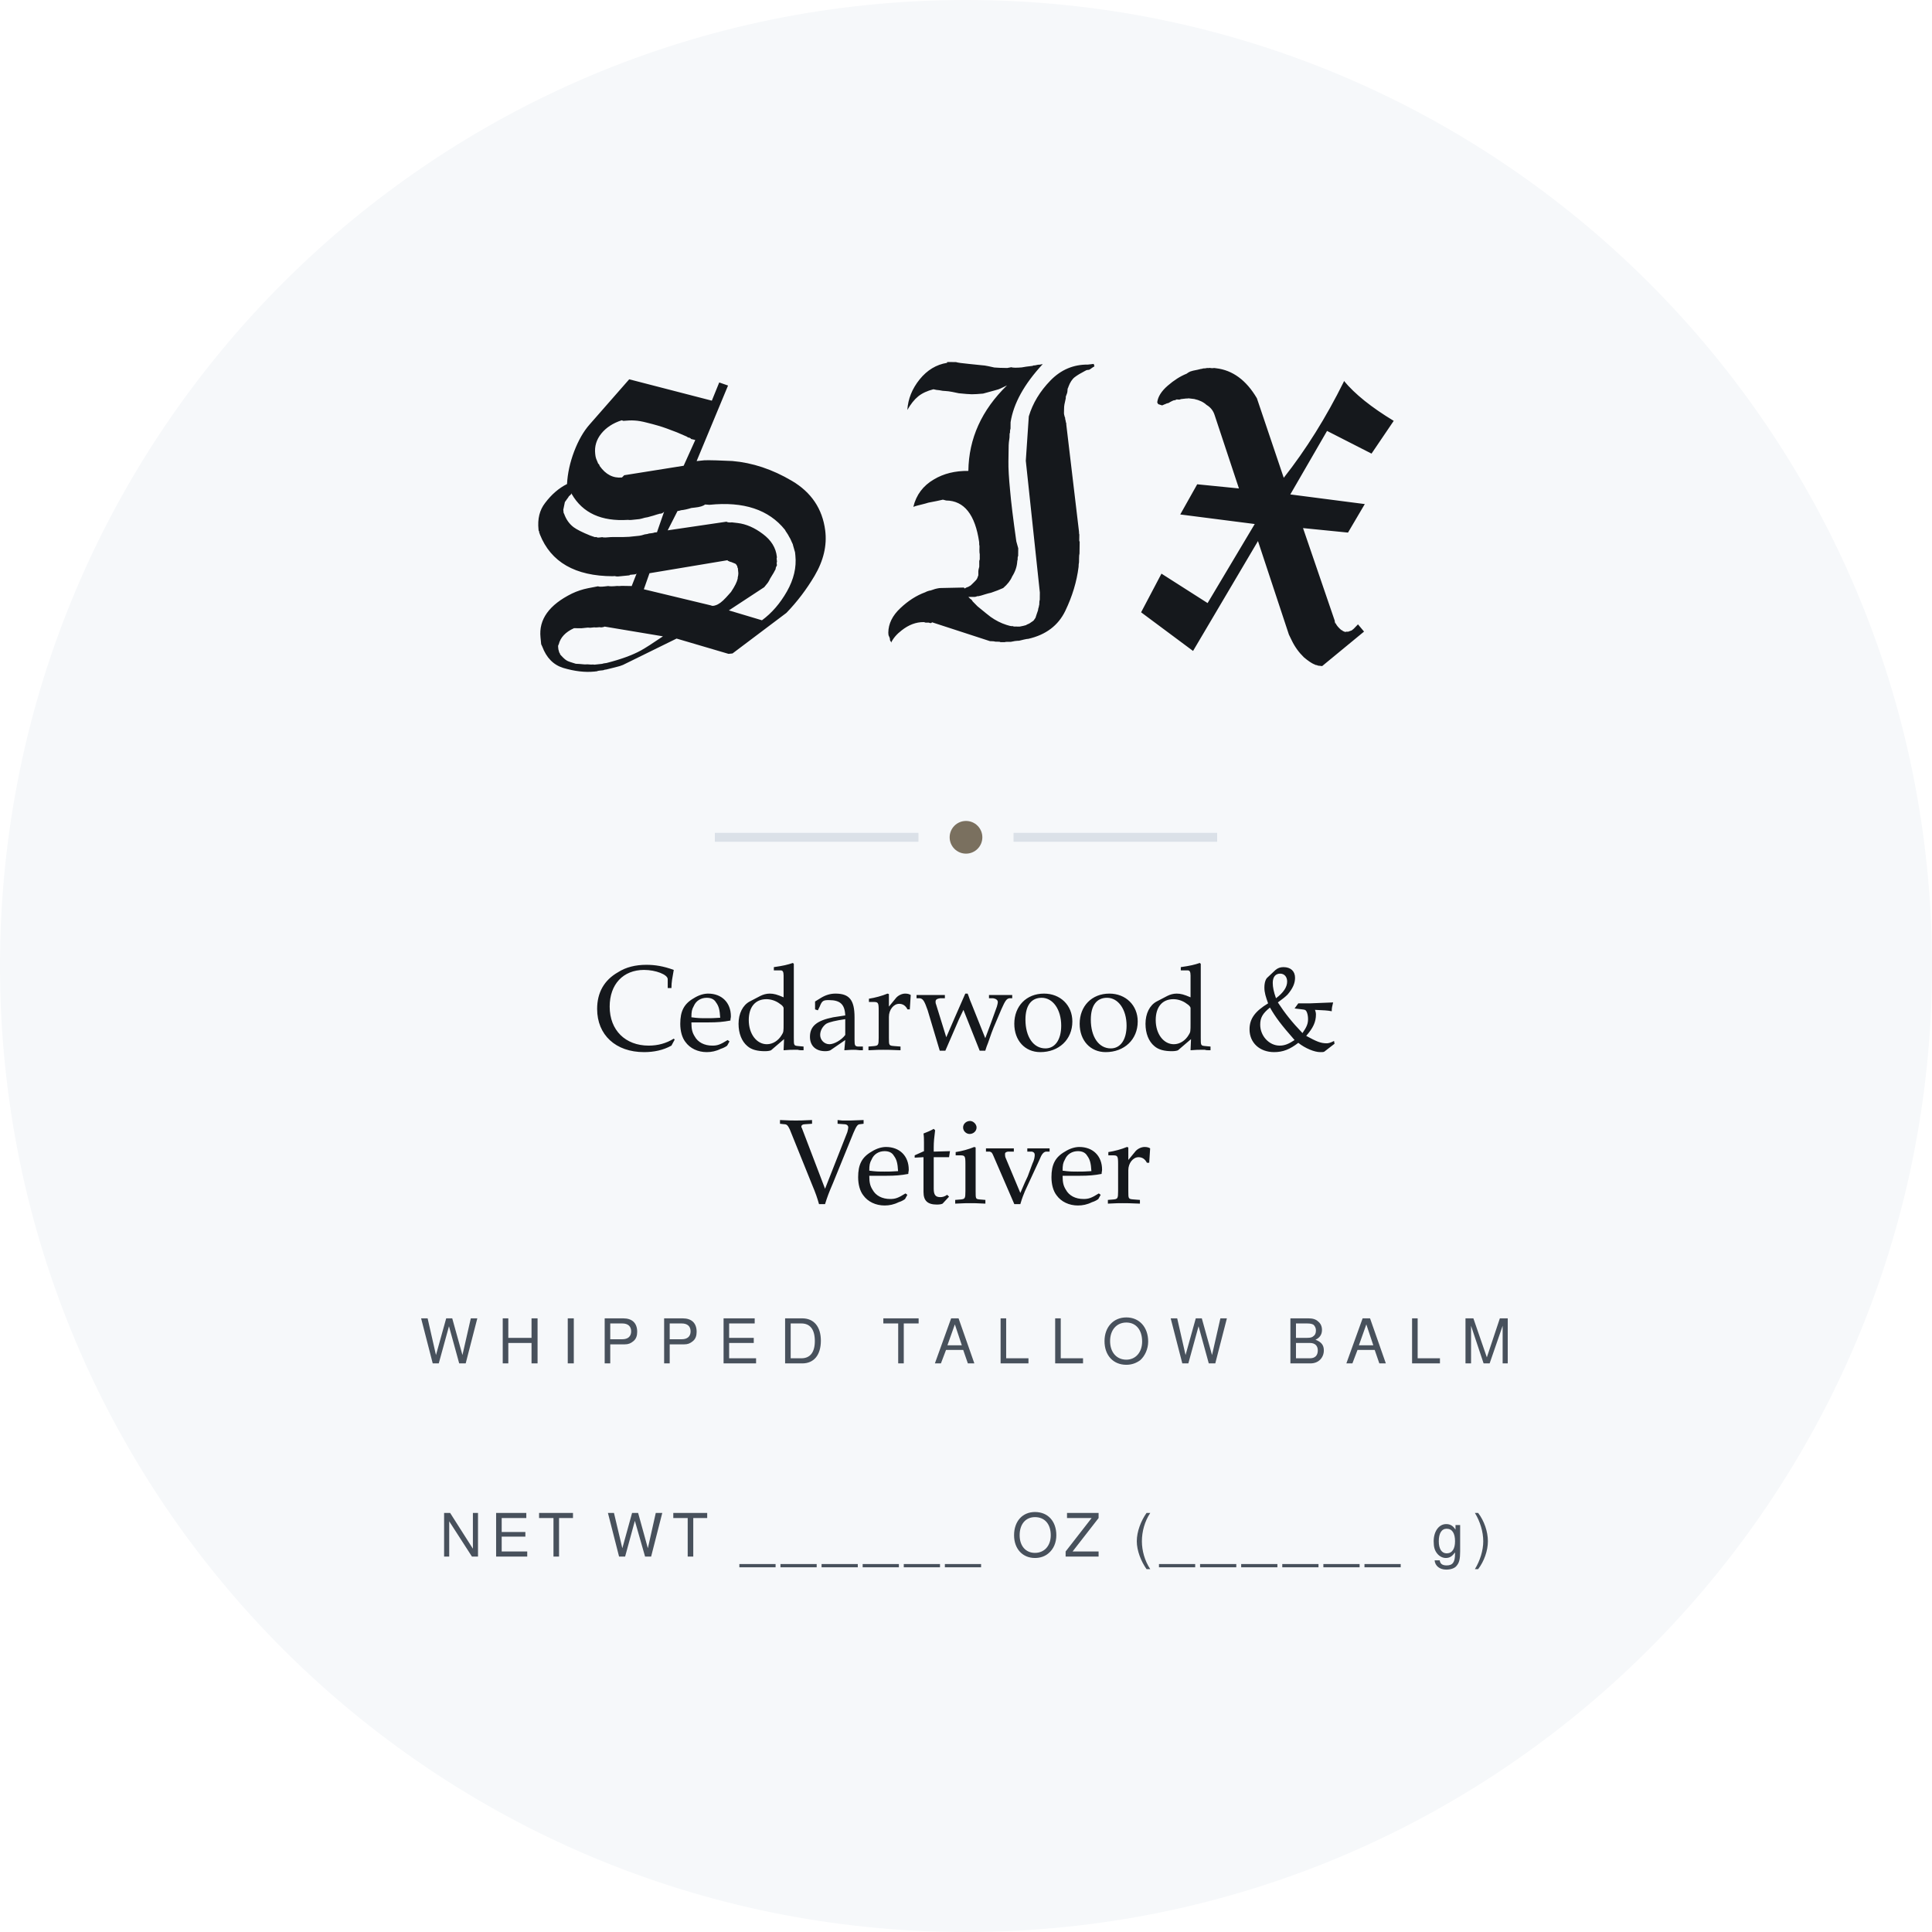
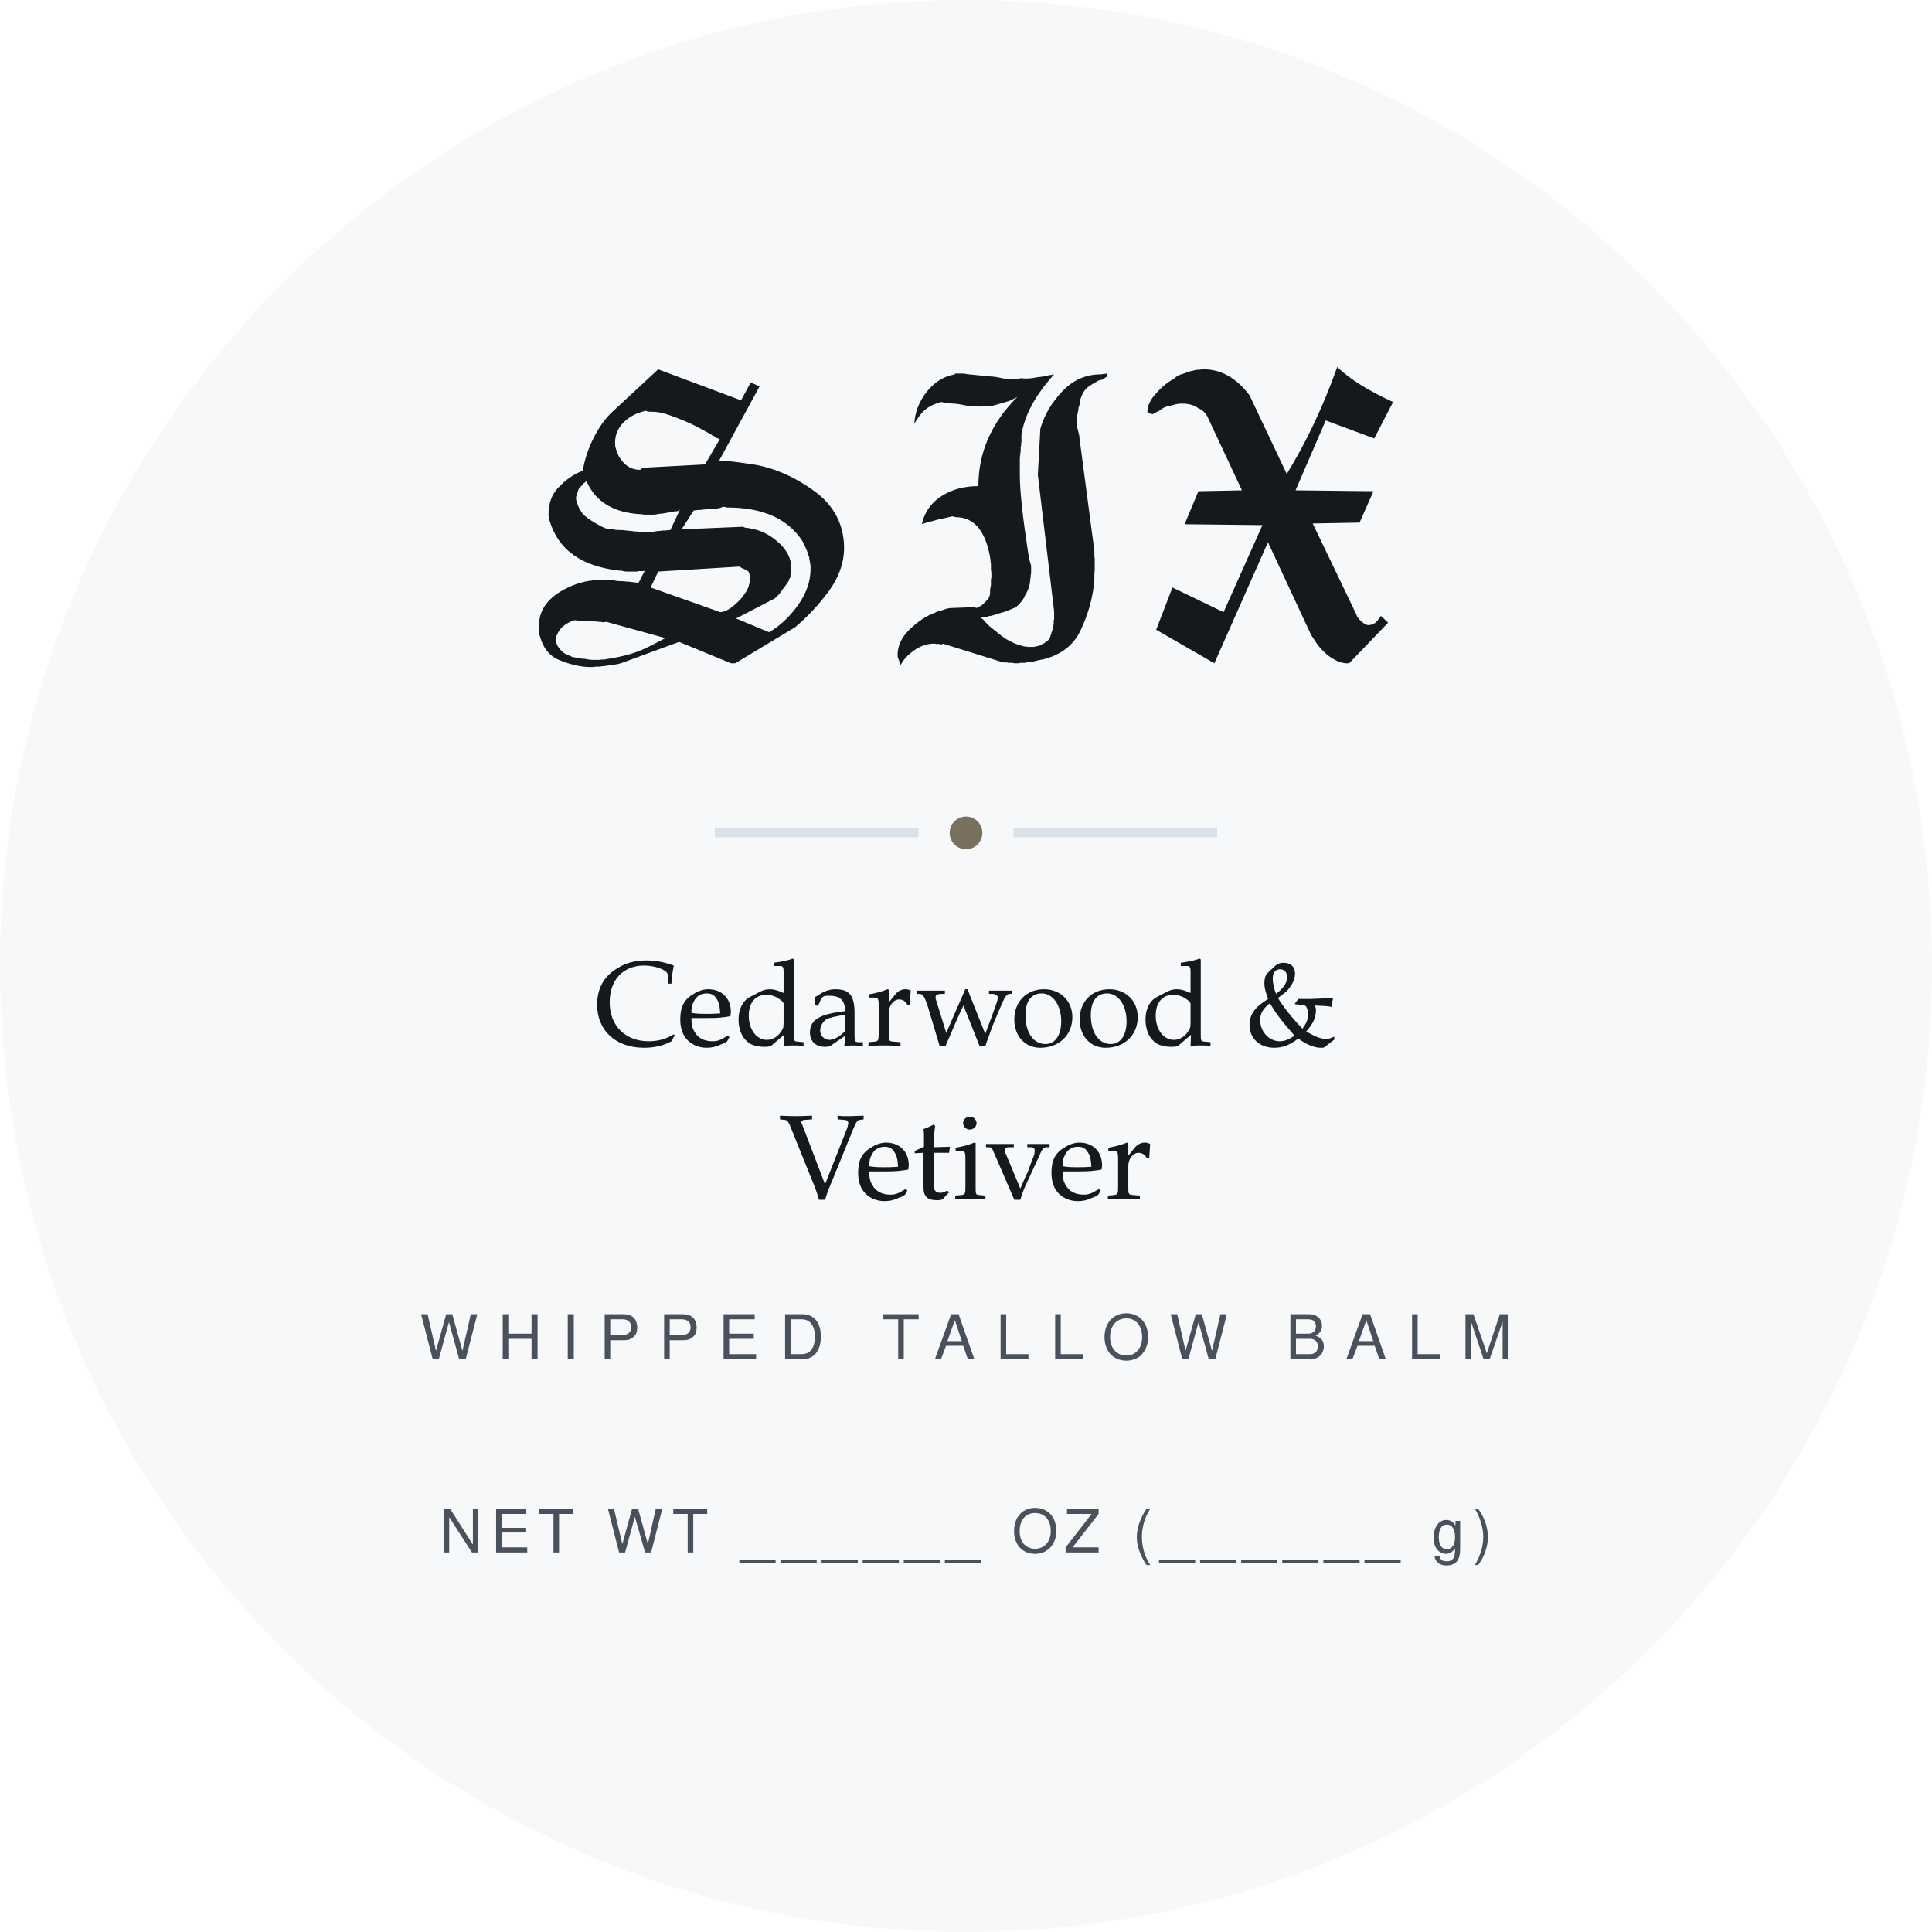
<svg xmlns="http://www.w3.org/2000/svg" width="65.0mm" height="65.0mm" viewBox="0 0 65.0 65.0">
  <circle cx="32.5" cy="32.5" r="32.5" fill="#f6f8fa" />
-   <g transform="translate(0 11.620)">
-     <g transform="translate(17.550 0.000) scale(0.27967)">
-       <path d="M12.94 4.08 22.88 6.65 23.77 4.46 24.83 4.83 21.05 13.92 22.01 13.82Q23.14 13.8 25.35 13.91Q28.99 14.22 32.5 16.29Q36.02 18.36 36.52 22.27Q36.86 24.97 35.24 27.72Q33.79 30.17 31.85 32.18L25.37 37.06L24.89 37.11L18.64 35.27L12.19 38.44Q11.91 38.57 11.24 38.73L10.19 38.99Q9.95 39.01 9.81 39.08L9.42 39.12Q9.13 39.15 9.09 39.2L8.75 39.24Q7.06 39.41 5 38.8Q3.23 38.25 2.48 36.23Q2.42 36.09 2.35 35.95L2.27 35.13Q1.93 31.89 6.06 29.85Q6.99 29.41 8 29.21L9.19 28.98Q9.35 29.07 9.98 29L10.41 28.95Q10.71 29.02 11.49 28.94Q11.68 28.97 12.07 28.93L13.24 28.95L13.86 27.37Q13.83 27.52 13.59 27.55L13.05 27.6Q13.01 27.66 12.91 27.67L11.8 27.78Q11.56 27.81 11.44 27.8Q11.32 27.79 11.17 27.75Q11.02 27.77 10.97 27.77Q4.18 27.75 2.19 22.73L2.18 22.64Q2.13 22.64 2.13 22.59L2.1 22.35Q2.05 22.36 2.05 22.31L2.03 22.16Q1.83 20.23 2.82 18.96Q3.98 17.42 5.46 16.68Q5.56 14.76 6.32 12.75Q7.09 10.74 8.18 9.51ZM6.3 34.02Q4.76 34.72 4.46 35.98Q4.37 36.08 4.39 36.28L4.42 36.57Q4.43 36.61 4.5 36.85Q4.5 36.9 4.54 36.97Q4.57 37.04 4.62 37.08Q4.63 37.13 4.63 37.18Q4.74 37.31 4.99 37.56Q5.23 37.8 5.44 37.92Q5.65 38.05 6.51 38.3Q6.85 38.31 7.59 38.38Q7.88 38.35 8.37 38.4Q8.61 38.37 8.76 38.41L9.68 38.31Q9.82 38.25 10.21 38.21Q12.82 37.54 14.35 36.7Q15.13 36.27 17 35L9.99 33.83Q9.85 33.9 9.61 33.92Q9.52 33.93 9.37 33.9Q9.22 33.91 9.17 33.92Q8.88 33.95 8.73 33.92L8.25 33.97Q8.2 33.97 7.96 33.95L7.18 34.03ZM22.08 19.14Q21.72 19.42 20.85 19.51L20.42 19.56Q19.71 19.78 19.18 19.83Q18.99 19.9 18.75 19.93L17.57 22.25L24.64 21.21Q24.85 21.34 25.29 21.29Q25.29 21.29 25.98 21.37Q27.51 21.55 29.02 22.69Q30.53 23.82 30.7 25.42L30.71 25.51Q30.67 25.57 30.68 25.66L30.72 26.05Q30.67 26.1 30.68 26.2L30.71 26.44Q30.71 26.49 30.67 26.54Q30.63 26.6 30.59 26.7Q30.55 26.8 30.56 26.9Q30.4 27.25 29.9 28.04Q29.86 28.14 29.76 28.32Q29.66 28.5 29.61 28.56Q29.57 28.61 29.18 29.09L24.93 31.88L28.91 33.07Q30.68 31.77 31.92 29.59Q33.15 27.41 32.93 25.28L32.89 24.89Q32.81 24.61 32.66 24.09Q32.65 23.94 32.52 23.71Q32.33 23.24 32.15 22.97Q32.09 22.83 31.92 22.58Q31.74 22.33 31.68 22.19Q28.76 18.54 22.58 19.18ZM24.79 25.84 15.38 27.41 14.7 29.34 22.77 31.28Q22.97 31.4 23.35 31.26Q23.59 31.19 23.91 30.96Q24.22 30.73 24.57 30.35Q24.66 30.25 24.86 30.03Q25.06 29.82 25.19 29.66Q25.86 28.66 25.99 28.06Q25.98 27.96 26.05 27.66Q26.05 27.61 26.07 27.41L26.01 26.79Q25.95 26.74 25.94 26.6L25.93 26.5Q25.88 26.51 25.85 26.44Q25.82 26.37 25.79 26.32Q25.76 26.27 25.35 26.12Q25.3 26.08 25.15 26.05Q25 26.01 24.97 25.99Q24.95 25.97 24.89 25.93L24.8 25.94ZM6.02 17.79Q5.94 17.95 5.67 18.17Q5.67 18.22 5.42 18.54Q5.42 18.54 5.33 18.67Q5.25 18.8 5.2 18.85Q5.04 19.6 5.04 19.63Q5.04 19.65 5.01 19.75L5.05 20.14Q5.05 20.19 5.1 20.23Q5.46 21.27 6.25 21.87Q6.83 22.3 8.26 22.88Q8.47 22.96 8.82 23.07Q8.92 23.06 8.96 23.05Q9.07 23.09 9.12 23.11Q9.17 23.13 9.36 23.11L9.7 23.07Q9.75 23.11 10.07 23.11Q10.39 23.1 10.77 23.06Q12.53 23.07 12.92 23.03L14.17 22.9Q14.37 22.88 14.84 22.73L14.94 22.72Q15.18 22.69 15.32 22.63L15.66 22.59Q15.85 22.57 15.99 22.51L16.28 22.48L17.14 20Q16.97 20.21 16.73 20.24L16.53 20.26Q16.49 20.31 16.35 20.32Q15.64 20.55 15.59 20.55Q15.12 20.7 14.83 20.73Q14.35 20.87 14.16 20.9L13.19 21Q12.95 21.02 12.8 20.99Q8 21.3 6.03 17.89ZM12.04 9.01Q10.48 9.51 9.59 10.6Q8.7 11.7 8.85 13.05Q8.88 13.34 8.92 13.48Q8.95 13.63 9.08 13.91Q9.09 13.95 9.21 14.23Q9.32 14.27 9.39 14.51Q10.48 16.05 12.07 15.89L12.34 15.62L19.49 14.48L20.88 11.4Q20.98 11.39 20.38 11.26Q20.37 11.21 20.27 11.15Q20.17 11.09 20.09 11.09Q20.02 11.1 19.86 10.97Q19.3 10.74 18.68 10.46L17.46 10Q16.55 9.66 15 9.28Q14.19 9.07 13.6 9.04Q13.01 9 12.24 9.08Z M51.19 2 52.25 2.01Q52.54 2.11 53.81 2.23L55.36 2.39Q55.65 2.4 56.13 2.5Q56.62 2.6 56.86 2.66Q57.39 2.71 58.41 2.72L58.9 2.63Q59.19 2.73 60.16 2.65Q60.6 2.56 61.43 2.47L61.48 2.47L61.53 2.42Q61.72 2.43 62.11 2.33Q62.3 2.34 62.69 2.25Q59.35 5.85 58.82 9.24L58.81 10.02Q58.76 10.16 58.75 10.31L58.75 10.5Q58.7 10.55 58.7 10.69L58.69 11.08Q58.59 11.76 58.59 12L58.56 13.95Q58.54 15.21 58.76 17.45Q58.93 19.49 59.51 23.58L59.74 24.41L59.73 25.33Q59.68 25.38 59.67 25.57L59.67 25.77Q59.62 25.91 59.62 26.01Q59.56 26.93 59.01 27.8Q58.71 28.52 57.93 29.19Q57.29 29.48 56.46 29.76Q56.22 29.8 55.71 29.96Q55.2 30.13 54.95 30.17Q54.9 30.17 54.81 30.17Q54.71 30.22 54.61 30.24Q54.51 30.27 54.32 30.26L53.74 30.26L53.98 30.5Q54.12 30.55 54.26 30.8L54.84 31.39Q56.09 32.42 56.43 32.67Q57.34 33.31 58.31 33.62Q58.79 33.77 58.89 33.77Q58.99 33.77 59.08 33.77Q59.18 33.82 59.23 33.82L59.91 33.83Q59.96 33.83 60.35 33.74Q60.4 33.74 60.69 33.65Q60.74 33.6 60.86 33.55Q60.98 33.51 61.03 33.48Q61.08 33.46 61.18 33.39Q61.28 33.32 61.32 33.29Q61.37 33.27 61.5 33.17Q61.62 33.08 61.64 33.03Q61.67 32.98 61.74 32.88Q61.82 32.79 61.82 32.76Q61.82 32.74 61.97 32.3L62.12 31.87Q62.12 31.72 62.22 31.43Q62.22 31.34 62.27 31.19L62.28 30.9Q62.28 30.75 62.33 30.61L62.34 29.73L60.65 13.88L61.01 8.54Q61.72 6.17 63.62 4.22Q65.51 2.28 68.13 2.31L68.82 2.23L68.91 2.52Q68.81 2.57 68.71 2.64Q68.61 2.71 68.54 2.76Q68.47 2.8 68.37 2.88Q68.27 2.95 68.15 2.95Q68.03 2.95 67.93 2.99Q67.83 3.04 67.74 3.09Q67 3.47 66.54 3.82Q66.07 4.18 65.77 5Q65.77 5.05 65.72 5.13Q65.67 5.2 65.67 5.34L65.66 5.49Q65.66 5.59 65.61 5.76Q65.56 5.93 65.46 6.17L65.46 6.36Q65.41 6.6 65.3 7.09Q65.25 7.33 65.25 7.72L65.24 8.16Q65.24 8.3 65.33 8.59Q65.33 8.64 65.38 8.69L65.38 8.79Q65.38 8.84 65.4 8.91Q65.43 8.98 65.47 9.23Q65.47 9.28 65.52 9.37L65.52 9.52L67.05 22.41Q67.05 22.7 67.09 22.75L67.08 23.48Q67.08 23.53 67.13 23.63L67.11 25.04Q67.06 25.23 67.06 25.57L67.05 26.1Q67 26.3 67 26.64Q66.67 29.3 65.4 31.94Q64.13 34.57 60.96 35.3Q60.81 35.3 60.42 35.39L59.84 35.53Q59.64 35.53 59.33 35.57Q59.01 35.62 58.86 35.66L58.48 35.66Q58.18 35.66 58.14 35.7L57.6 35.7Q57.55 35.65 57.41 35.65L56.97 35.64Q56.83 35.59 56.63 35.59L56.34 35.58L49.37 33.31L49.28 33.4L49.13 33.4Q49.08 33.4 48.99 33.35L48.6 33.35Q48.55 33.35 48.45 33.3L48.35 33.29Q46.99 33.28 45.72 34.28Q44.84 34.95 44.44 35.77L44.44 35.67Q44.39 35.62 44.34 35.53Q44.3 35.43 44.3 35.33L44.3 35.28Q44.25 35.09 44.18 34.97Q44.11 34.84 44.11 34.55Q44.13 32.95 45.56 31.61Q46.98 30.27 48.55 29.7Q48.69 29.61 49.03 29.51Q49.13 29.52 49.45 29.4Q49.77 29.28 50.01 29.24Q50.25 29.19 50.4 29.19L53.22 29.13Q53.22 29.23 53.31 29.23Q53.36 29.23 53.41 29.18Q53.46 29.13 53.75 29.04Q53.8 28.99 53.9 28.95Q54 28.9 54.07 28.83Q54.14 28.75 54.42 28.49Q54.69 28.23 54.76 28.11Q54.83 27.99 54.94 27.65L54.94 27.16Q54.94 27.02 55.05 26.63L55.05 25.95Q55.06 25.85 55.11 25.76L55.11 25.12Q55.07 24.98 55.07 24.64L55.08 24.15Q55.03 24.01 55.04 23.67Q54.32 18.7 51.07 18.66L50.68 18.56Q50.1 18.7 48.93 18.92Q48.63 19.02 48.05 19.16Q47.9 19.2 47.61 19.27Q47.32 19.34 47.12 19.43Q47.64 17.26 49.6 16.12Q51.36 15.07 53.74 15.1Q53.81 9.27 58.39 4.81Q58.29 4.86 58.04 4.98Q57.8 5.1 57.6 5.19Q57.41 5.29 56.97 5.4Q56.53 5.52 55.51 5.8Q54.63 5.88 54.15 5.88Q53.66 5.87 52.59 5.76Q52.35 5.71 51.82 5.6Q51.29 5.5 50.99 5.49Q50.7 5.49 50.22 5.39Q49.93 5.38 49.54 5.28Q48.42 5.56 47.71 6.13Q47 6.71 46.4 7.77Q46.52 5.78 47.88 4.09Q49.24 2.41 51.18 2.1Z M98.92 4.27Q100.89 6.65 104.91 9.08L102.24 13.02L96.89 10.29L92.47 17.93L101.43 19.09L99.41 22.52L94 21.98L97.82 33.14Q97.8 33.28 97.85 33.29L97.85 33.34Q97.83 33.43 97.93 33.44Q98.08 33.8 98.62 34.26Q98.67 34.26 98.71 34.27Q98.71 34.32 98.78 34.35Q98.85 34.38 98.99 34.45L99.18 34.47L99.23 34.43L99.43 34.45L99.48 34.41L99.53 34.41Q99.63 34.38 99.71 34.34Q99.79 34.3 99.84 34.3L100.1 34.09L100.61 33.56L101.34 34.43L96.3 38.58L95.77 38.52Q95.73 38.47 95.63 38.46L95.49 38.44Q95.44 38.38 95.35 38.37Q94.88 38.17 94.12 37.54Q93.2 36.65 92.65 35.51Q92.53 35.25 92.3 34.79L88.58 23.54L80.77 36.76L74.52 32.11L76.97 27.46L82.52 31L88.19 21.49L79.23 20.34L81.27 16.71L86.29 17.21L83.37 8.4Q83.12 7.59 82.39 7.16Q81.86 6.66 80.91 6.45L80.23 6.37Q80.08 6.4 79.94 6.39L79.34 6.46Q79.29 6.46 79.22 6.5Q79.14 6.54 78.99 6.52L78.8 6.5Q78.75 6.54 78.64 6.58Q78.54 6.61 78.49 6.61Q78.45 6.6 78.37 6.64Q78.29 6.68 78.24 6.7Q78.19 6.72 78.08 6.78Q77.98 6.84 77.87 6.9Q77.77 6.96 77.72 6.96Q77.67 6.95 77.59 6.99Q77.51 7.03 77.46 7.05Q77.41 7.07 77.28 7.12Q77.15 7.18 77.05 7.22L76.58 7.07L76.46 6.86Q76.58 5.84 77.72 4.85Q78.86 3.86 79.99 3.41Q80.21 3.24 80.44 3.14Q80.67 3.05 81.32 2.93Q81.47 2.9 81.73 2.83Q81.82 2.84 81.9 2.8Q81.98 2.76 82.07 2.77Q82.17 2.78 82.47 2.72Q82.62 2.74 82.77 2.71L83.01 2.74Q83.15 2.75 83.3 2.72L83.54 2.75Q86.53 3.1 88.45 6.36L91.68 15.93Q95.7 10.83 98.91 4.36Z" fill="#15181c" />
+   <g transform="translate(0 11.762)">
+     <g transform="translate(17.550 0.000) scale(0.28998)">
+       <path d="M15.84 2.29 25.46 5.89 26.58 3.8 27.6 4.28 22.89 12.93H23.86Q24.97 13.03 27.16 13.37Q30.75 14.05 34.03 16.47Q37.31 18.9 37.41 22.84Q37.46 25.56 35.56 28.13Q33.86 30.41 31.73 32.21L24.78 36.39H24.29L18.27 33.91L11.52 36.39Q11.23 36.49 10.55 36.58L9.48 36.73Q9.24 36.73 9.09 36.78H8.7Q8.41 36.78 8.36 36.83H8.02Q6.32 36.83 4.33 36Q2.63 35.27 2.1 33.18Q2.05 33.04 2 32.89V32.07Q2 28.81 6.32 27.21Q7.29 26.87 8.31 26.77L9.53 26.67Q9.67 26.77 10.31 26.77H10.74Q11.03 26.87 11.81 26.87Q12.01 26.92 12.39 26.92L13.56 27.06L14.34 25.56Q14.29 25.7 14.05 25.7H13.51Q13.46 25.75 13.37 25.75H12.25Q12.01 25.75 11.88 25.73Q11.76 25.7 11.62 25.65Q11.47 25.65 11.42 25.65Q4.67 24.93 3.21 19.73V19.63Q3.17 19.63 3.17 19.58V19.34Q3.12 19.34 3.12 19.29V19.15Q3.12 17.2 4.23 16.04Q5.55 14.63 7.1 14.05Q7.39 12.15 8.36 10.23Q9.33 8.31 10.55 7.2ZM6.13 31.39Q4.53 31.92 4.09 33.13Q3.99 33.23 3.99 33.43V33.72Q3.99 33.77 4.04 34.01Q4.04 34.06 4.06 34.13Q4.09 34.2 4.14 34.25Q4.14 34.3 4.14 34.35Q4.23 34.49 4.45 34.76Q4.67 35.03 4.87 35.17Q5.06 35.32 5.89 35.66Q6.23 35.71 6.95 35.85Q7.25 35.85 7.73 35.95Q7.97 35.95 8.12 36H9.04Q9.19 35.95 9.58 35.95Q12.25 35.56 13.85 34.88Q14.68 34.54 16.67 33.47L9.82 31.58Q9.67 31.63 9.43 31.63Q9.33 31.63 9.19 31.58Q9.04 31.58 8.99 31.58Q8.7 31.58 8.56 31.53H8.07Q8.02 31.53 7.78 31.48H7ZM23.37 18.22Q22.98 18.47 22.11 18.47H21.67Q20.94 18.61 20.41 18.61Q20.21 18.66 19.97 18.66L18.56 20.85L25.7 20.55Q25.9 20.7 26.33 20.7Q26.33 20.7 27.01 20.85Q28.52 21.19 29.9 22.47Q31.29 23.76 31.29 25.36V25.46Q31.24 25.51 31.24 25.61V25.99Q31.19 26.04 31.19 26.14V26.38Q31.19 26.43 31.14 26.48Q31.09 26.53 31.05 26.63Q31 26.72 31 26.82Q30.8 27.16 30.22 27.89Q30.17 27.99 30.05 28.16Q29.93 28.33 29.88 28.37Q29.83 28.42 29.39 28.86L24.88 31.19L28.71 32.79Q30.61 31.68 32.07 29.64Q33.52 27.6 33.52 25.46V25.07Q33.47 24.78 33.38 24.25Q33.38 24.1 33.28 23.86Q33.13 23.37 32.99 23.08Q32.94 22.93 32.79 22.67Q32.65 22.4 32.6 22.25Q30.07 18.32 23.86 18.32ZM25.36 25.17 15.84 25.75 14.97 27.6 22.79 30.37Q22.98 30.51 23.37 30.41Q23.61 30.37 23.95 30.17Q24.29 29.98 24.68 29.64Q24.78 29.54 25 29.35Q25.22 29.15 25.36 29.01Q26.14 28.08 26.33 27.5Q26.33 27.4 26.43 27.11Q26.43 27.06 26.48 26.87V26.24Q26.43 26.19 26.43 26.04V25.95Q26.38 25.95 26.36 25.87Q26.33 25.8 26.31 25.75Q26.29 25.7 25.9 25.51Q25.85 25.46 25.7 25.41Q25.56 25.36 25.53 25.34Q25.51 25.31 25.46 25.27H25.36ZM7.54 15.21Q7.44 15.36 7.15 15.55Q7.15 15.6 6.86 15.89Q6.86 15.89 6.76 16.01Q6.66 16.13 6.61 16.18Q6.37 16.91 6.37 16.94Q6.37 16.96 6.32 17.06V17.45Q6.32 17.49 6.37 17.54Q6.61 18.61 7.34 19.29Q7.88 19.78 9.24 20.51Q9.43 20.6 9.77 20.75Q9.87 20.75 9.92 20.75Q10.01 20.8 10.06 20.82Q10.11 20.85 10.31 20.85H10.65Q10.69 20.89 11.01 20.92Q11.33 20.94 11.71 20.94Q13.46 21.14 13.85 21.14H15.11Q15.31 21.14 15.79 21.04H15.89Q16.13 21.04 16.28 20.99H16.62Q16.81 20.99 16.96 20.94H17.25L18.37 18.56Q18.17 18.76 17.93 18.76H17.74Q17.69 18.81 17.54 18.81Q16.81 18.95 16.77 18.95Q16.28 19.05 15.99 19.05Q15.5 19.15 15.31 19.15H14.34Q14.09 19.15 13.95 19.1Q9.14 18.9 7.54 15.31ZM14.43 7.1Q12.83 7.44 11.84 8.44Q10.84 9.43 10.84 10.79Q10.84 11.08 10.86 11.23Q10.89 11.37 10.99 11.67Q10.99 11.71 11.08 12.01Q11.18 12.05 11.23 12.3Q12.15 13.95 13.75 13.95L14.05 13.71L21.28 13.32L22.98 10.4Q23.08 10.4 22.5 10.21Q22.5 10.16 22.4 10.09Q22.3 10.01 22.23 10.01Q22.16 10.01 22.01 9.87Q21.48 9.58 20.89 9.24L19.73 8.65Q18.85 8.22 17.35 7.68Q16.57 7.39 15.99 7.29Q15.41 7.2 14.63 7.2Z M50.27 2.78H51.34Q51.63 2.87 52.89 2.97L54.45 3.12Q54.74 3.12 55.23 3.21Q55.71 3.31 55.95 3.36Q56.49 3.41 57.51 3.41L57.99 3.31Q58.29 3.41 59.26 3.31Q59.69 3.21 60.52 3.12H60.57L60.62 3.07Q60.81 3.07 61.2 2.97Q61.39 2.97 61.78 2.87Q58.48 6.52 57.99 9.92V10.69Q57.95 10.84 57.95 10.99V11.18Q57.9 11.23 57.9 11.37V11.76Q57.8 12.44 57.8 12.69V14.63Q57.8 15.89 58.04 18.13Q58.24 20.17 58.87 24.25L59.11 25.07V25.99Q59.06 26.04 59.06 26.24V26.43Q59.01 26.58 59.01 26.67Q58.97 27.6 58.43 28.47Q58.14 29.2 57.36 29.88Q56.73 30.17 55.91 30.46Q55.66 30.51 55.15 30.68Q54.64 30.85 54.4 30.9Q54.35 30.9 54.25 30.9Q54.16 30.95 54.06 30.97Q53.96 31 53.77 31H53.19L53.43 31.24Q53.57 31.29 53.72 31.53L54.3 32.11Q55.57 33.13 55.91 33.38Q56.83 34.01 57.8 34.3Q58.29 34.45 58.38 34.45Q58.48 34.45 58.58 34.45Q58.67 34.49 58.72 34.49H59.4Q59.45 34.49 59.84 34.4Q59.89 34.4 60.18 34.3Q60.23 34.25 60.35 34.2Q60.47 34.15 60.52 34.13Q60.57 34.11 60.67 34.03Q60.76 33.96 60.81 33.94Q60.86 33.91 60.98 33.81Q61.1 33.72 61.13 33.67Q61.15 33.62 61.22 33.52Q61.3 33.43 61.3 33.4Q61.3 33.38 61.44 32.94L61.59 32.5Q61.59 32.36 61.69 32.07Q61.69 31.97 61.73 31.82V31.53Q61.73 31.39 61.78 31.24V30.37L59.89 14.53L60.18 9.19Q60.86 6.81 62.73 4.84Q64.6 2.87 67.22 2.87L67.9 2.78L68 3.07Q67.9 3.12 67.81 3.19Q67.71 3.26 67.64 3.31Q67.56 3.36 67.47 3.43Q67.37 3.51 67.25 3.51Q67.13 3.51 67.03 3.55Q66.93 3.6 66.83 3.65Q66.11 4.04 65.64 4.4Q65.18 4.77 64.89 5.59Q64.89 5.64 64.84 5.72Q64.79 5.79 64.79 5.93V6.08Q64.79 6.18 64.75 6.35Q64.7 6.52 64.6 6.76V6.95Q64.55 7.2 64.45 7.68Q64.41 7.93 64.41 8.31V8.75Q64.41 8.9 64.5 9.19Q64.5 9.24 64.55 9.29V9.38Q64.55 9.43 64.58 9.5Q64.6 9.58 64.65 9.82Q64.65 9.87 64.7 9.97V10.11L66.4 22.98Q66.4 23.27 66.45 23.32V24.05Q66.45 24.1 66.49 24.2V25.61Q66.45 25.8 66.45 26.14V26.67Q66.4 26.87 66.4 27.21Q66.11 29.88 64.87 32.53Q63.63 35.17 60.47 35.95Q60.33 35.95 59.94 36.05L59.35 36.19Q59.16 36.19 58.84 36.24Q58.53 36.29 58.38 36.34H57.99Q57.7 36.34 57.65 36.39H57.12Q57.07 36.34 56.93 36.34H56.49Q56.34 36.29 56.15 36.29H55.86L48.86 34.11L48.77 34.2H48.62Q48.57 34.2 48.47 34.15H48.09Q48.04 34.15 47.94 34.11H47.84Q46.48 34.11 45.22 35.13Q44.35 35.81 43.96 36.63V36.53Q43.91 36.49 43.86 36.39Q43.81 36.29 43.81 36.19V36.15Q43.76 35.95 43.69 35.83Q43.62 35.71 43.62 35.42Q43.62 33.81 45.03 32.45Q46.43 31.09 47.99 30.51Q48.13 30.41 48.47 30.32Q48.57 30.32 48.89 30.2Q49.2 30.07 49.45 30.03Q49.69 29.98 49.83 29.98L52.65 29.88Q52.65 29.98 52.75 29.98Q52.8 29.98 52.85 29.93Q52.89 29.88 53.19 29.78Q53.23 29.73 53.33 29.69Q53.43 29.64 53.5 29.56Q53.57 29.49 53.84 29.22Q54.11 28.96 54.18 28.84Q54.25 28.71 54.35 28.37V27.89Q54.35 27.74 54.45 27.35V26.67Q54.45 26.58 54.5 26.48V25.85Q54.45 25.7 54.45 25.36V24.88Q54.4 24.73 54.4 24.39Q53.62 19.44 50.37 19.44L49.98 19.34Q49.4 19.49 48.23 19.73Q47.94 19.83 47.36 19.97Q47.21 20.02 46.92 20.09Q46.63 20.17 46.43 20.26Q46.92 18.08 48.86 16.91Q50.61 15.84 52.99 15.84Q52.99 10.01 57.51 5.5Q57.41 5.55 57.17 5.67Q56.93 5.79 56.73 5.89Q56.54 5.98 56.1 6.1Q55.66 6.23 54.64 6.52Q53.77 6.61 53.28 6.61Q52.8 6.61 51.73 6.52Q51.49 6.47 50.95 6.37Q50.42 6.27 50.13 6.27Q49.83 6.27 49.35 6.18Q49.06 6.18 48.67 6.08Q47.55 6.37 46.85 6.95Q46.14 7.54 45.56 8.61Q45.66 6.61 46.99 4.91Q48.33 3.21 50.27 2.87Z M94.6 2Q96.83 4.14 101.11 6.08L98.92 10.31L93.29 8.22L89.79 16.33L98.83 16.43L97.22 20.07L91.78 20.17L96.88 30.8Q96.88 30.95 96.93 30.95V31Q96.93 31.09 97.03 31.09Q97.22 31.43 97.81 31.82Q97.85 31.82 97.9 31.82Q97.9 31.87 97.98 31.9Q98.05 31.92 98.19 31.97H98.39L98.44 31.92H98.63L98.68 31.87H98.73Q98.83 31.82 98.9 31.77Q98.97 31.73 99.02 31.73L99.26 31.48L99.7 30.9L100.53 31.68L96.01 36.39H95.47Q95.43 36.34 95.33 36.34H95.18Q95.13 36.29 95.04 36.29Q94.55 36.15 93.73 35.61Q92.71 34.83 92.03 33.77Q91.88 33.52 91.59 33.09L86.59 22.35L80.37 36.39L73.62 32.5L75.51 27.6L81.44 30.46L85.95 20.36L76.92 20.26L78.52 16.43L83.57 16.33L79.64 7.93Q79.3 7.15 78.52 6.81Q77.94 6.37 76.97 6.27H76.29Q76.14 6.32 76 6.32L75.41 6.47Q75.37 6.47 75.29 6.52Q75.22 6.57 75.07 6.57H74.88Q74.83 6.61 74.73 6.66Q74.64 6.71 74.59 6.71Q74.54 6.71 74.47 6.76Q74.39 6.81 74.35 6.83Q74.3 6.86 74.2 6.93Q74.1 7 74.01 7.08Q73.91 7.15 73.86 7.15Q73.81 7.15 73.74 7.2Q73.67 7.25 73.62 7.27Q73.57 7.29 73.45 7.37Q73.33 7.44 73.23 7.49L72.74 7.39L72.6 7.2Q72.6 6.18 73.62 5.06Q74.64 3.94 75.71 3.36Q75.9 3.17 76.12 3.04Q76.34 2.92 76.97 2.73Q77.11 2.68 77.36 2.58Q77.45 2.58 77.53 2.53Q77.6 2.49 77.7 2.49Q77.79 2.49 78.09 2.39Q78.23 2.39 78.38 2.34H78.62Q78.77 2.34 78.91 2.29H79.15Q82.17 2.29 84.45 5.3L88.77 14.43Q92.17 8.9 94.6 2.1Z" fill="#15181c" />
    </g>
-     <line x1="24.05" y1="16.55" x2="30.90" y2="16.55" stroke="#dbe1e8" stroke-width="0.3" />
-     <line x1="34.10" y1="16.55" x2="40.95" y2="16.55" stroke="#dbe1e8" stroke-width="0.3" />
-     <circle cx="32.5" cy="16.55" r="0.55" fill="#7a705f" />
-     <text x="32.50" y="23.70" font-family="Palatino, Georgia, serif" font-size="4.03" fill="#15181c" text-anchor="middle">Cedarwood &amp;</text>
-     <text x="32.50" y="28.86" font-family="Palatino, Georgia, serif" font-size="4.03" fill="#15181c" text-anchor="middle">Vetiver</text>
-     <text x="32.50" y="34.25" font-family="Helvetica, Arial, sans-serif" font-size="2.08" fill="#48515c" text-anchor="middle" letter-spacing="0.682">WHIPPED TALLOW BALM</text>
-     <text x="32.50" y="40.75" font-family="Helvetica, Arial, sans-serif" font-size="2.02" fill="#48515c" text-anchor="middle" letter-spacing="0.260">NET WT ______ OZ (______ g)</text>
+     <line x1="24.05" y1="16.26" x2="30.90" y2="16.26" stroke="#dbe1e8" stroke-width="0.3" />
+     <line x1="34.10" y1="16.26" x2="40.95" y2="16.26" stroke="#dbe1e8" stroke-width="0.3" />
+     <circle cx="32.5" cy="16.26" r="0.55" fill="#7a705f" />
+     <text x="32.50" y="23.41" font-family="Palatino, Georgia, serif" font-size="4.03" fill="#15181c" text-anchor="middle">Cedarwood &amp;</text>
+     <text x="32.50" y="28.57" font-family="Palatino, Georgia, serif" font-size="4.03" fill="#15181c" text-anchor="middle">Vetiver</text>
+     <text x="32.50" y="33.97" font-family="Helvetica, Arial, sans-serif" font-size="2.08" fill="#48515c" text-anchor="middle" letter-spacing="0.682">WHIPPED TALLOW BALM</text>
+     <text x="32.50" y="40.47" font-family="Helvetica, Arial, sans-serif" font-size="2.02" fill="#48515c" text-anchor="middle" letter-spacing="0.260">NET WT ______ OZ (______ g)</text>
  </g>
</svg>
